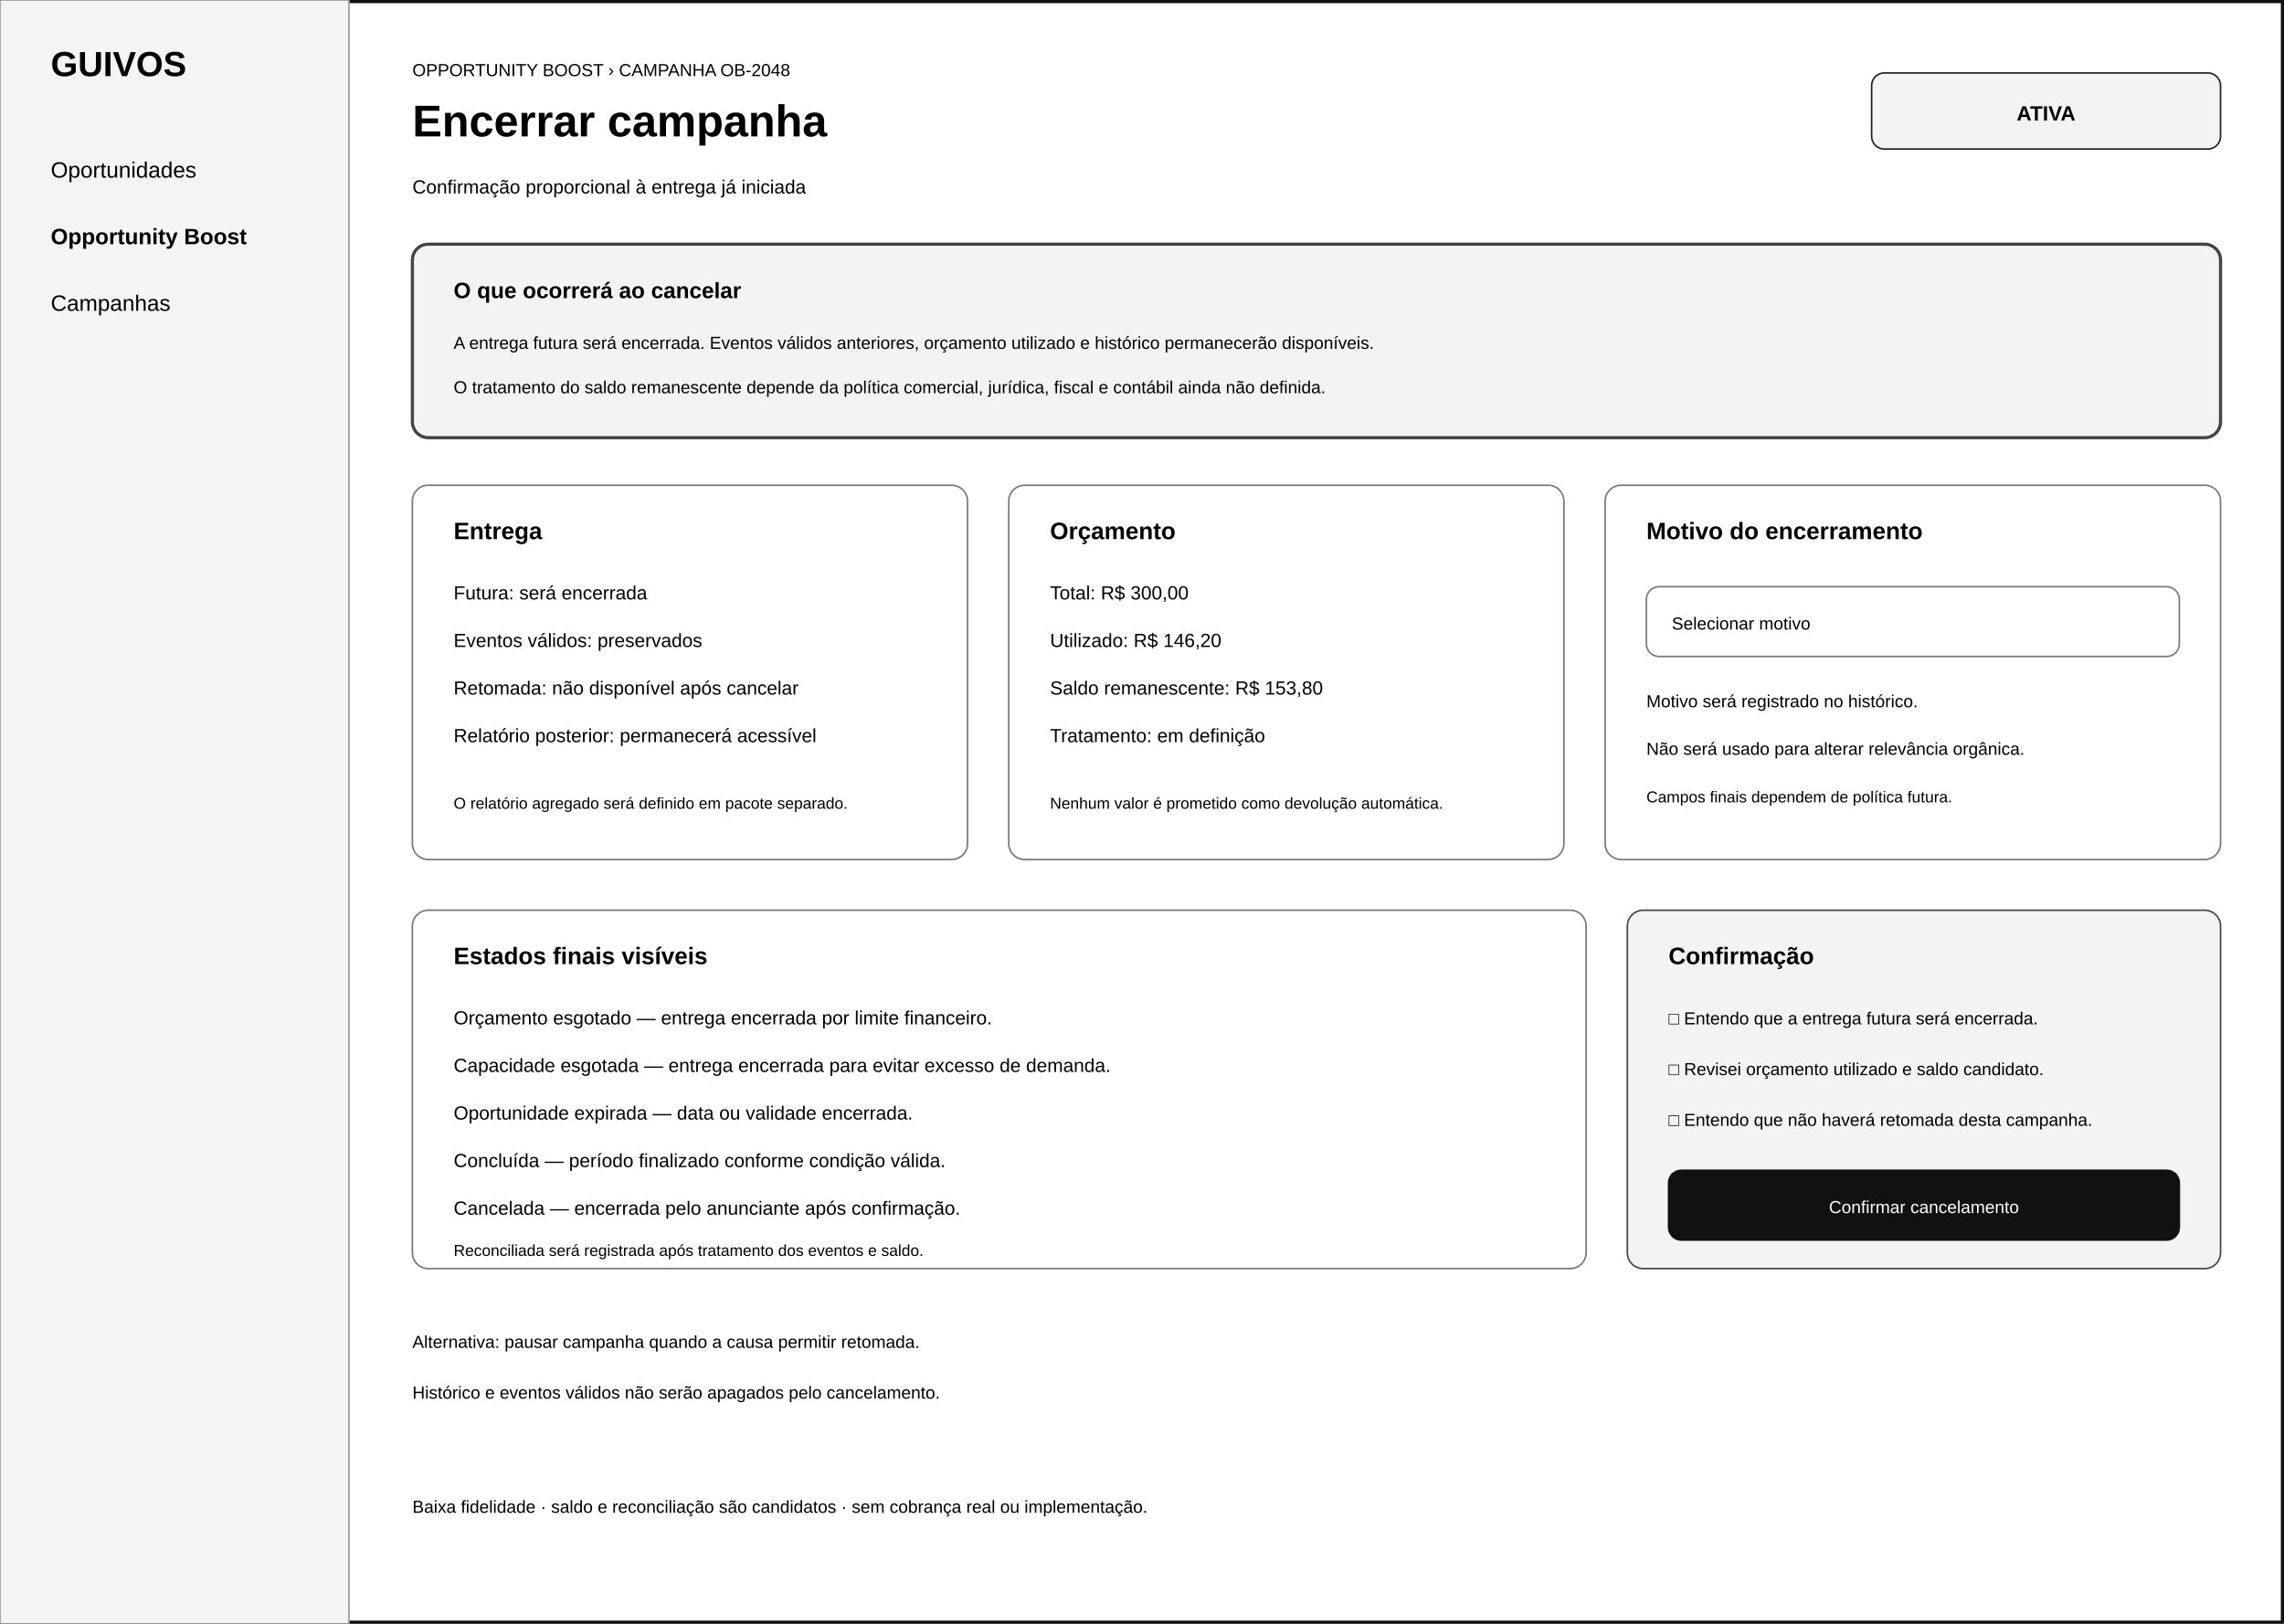
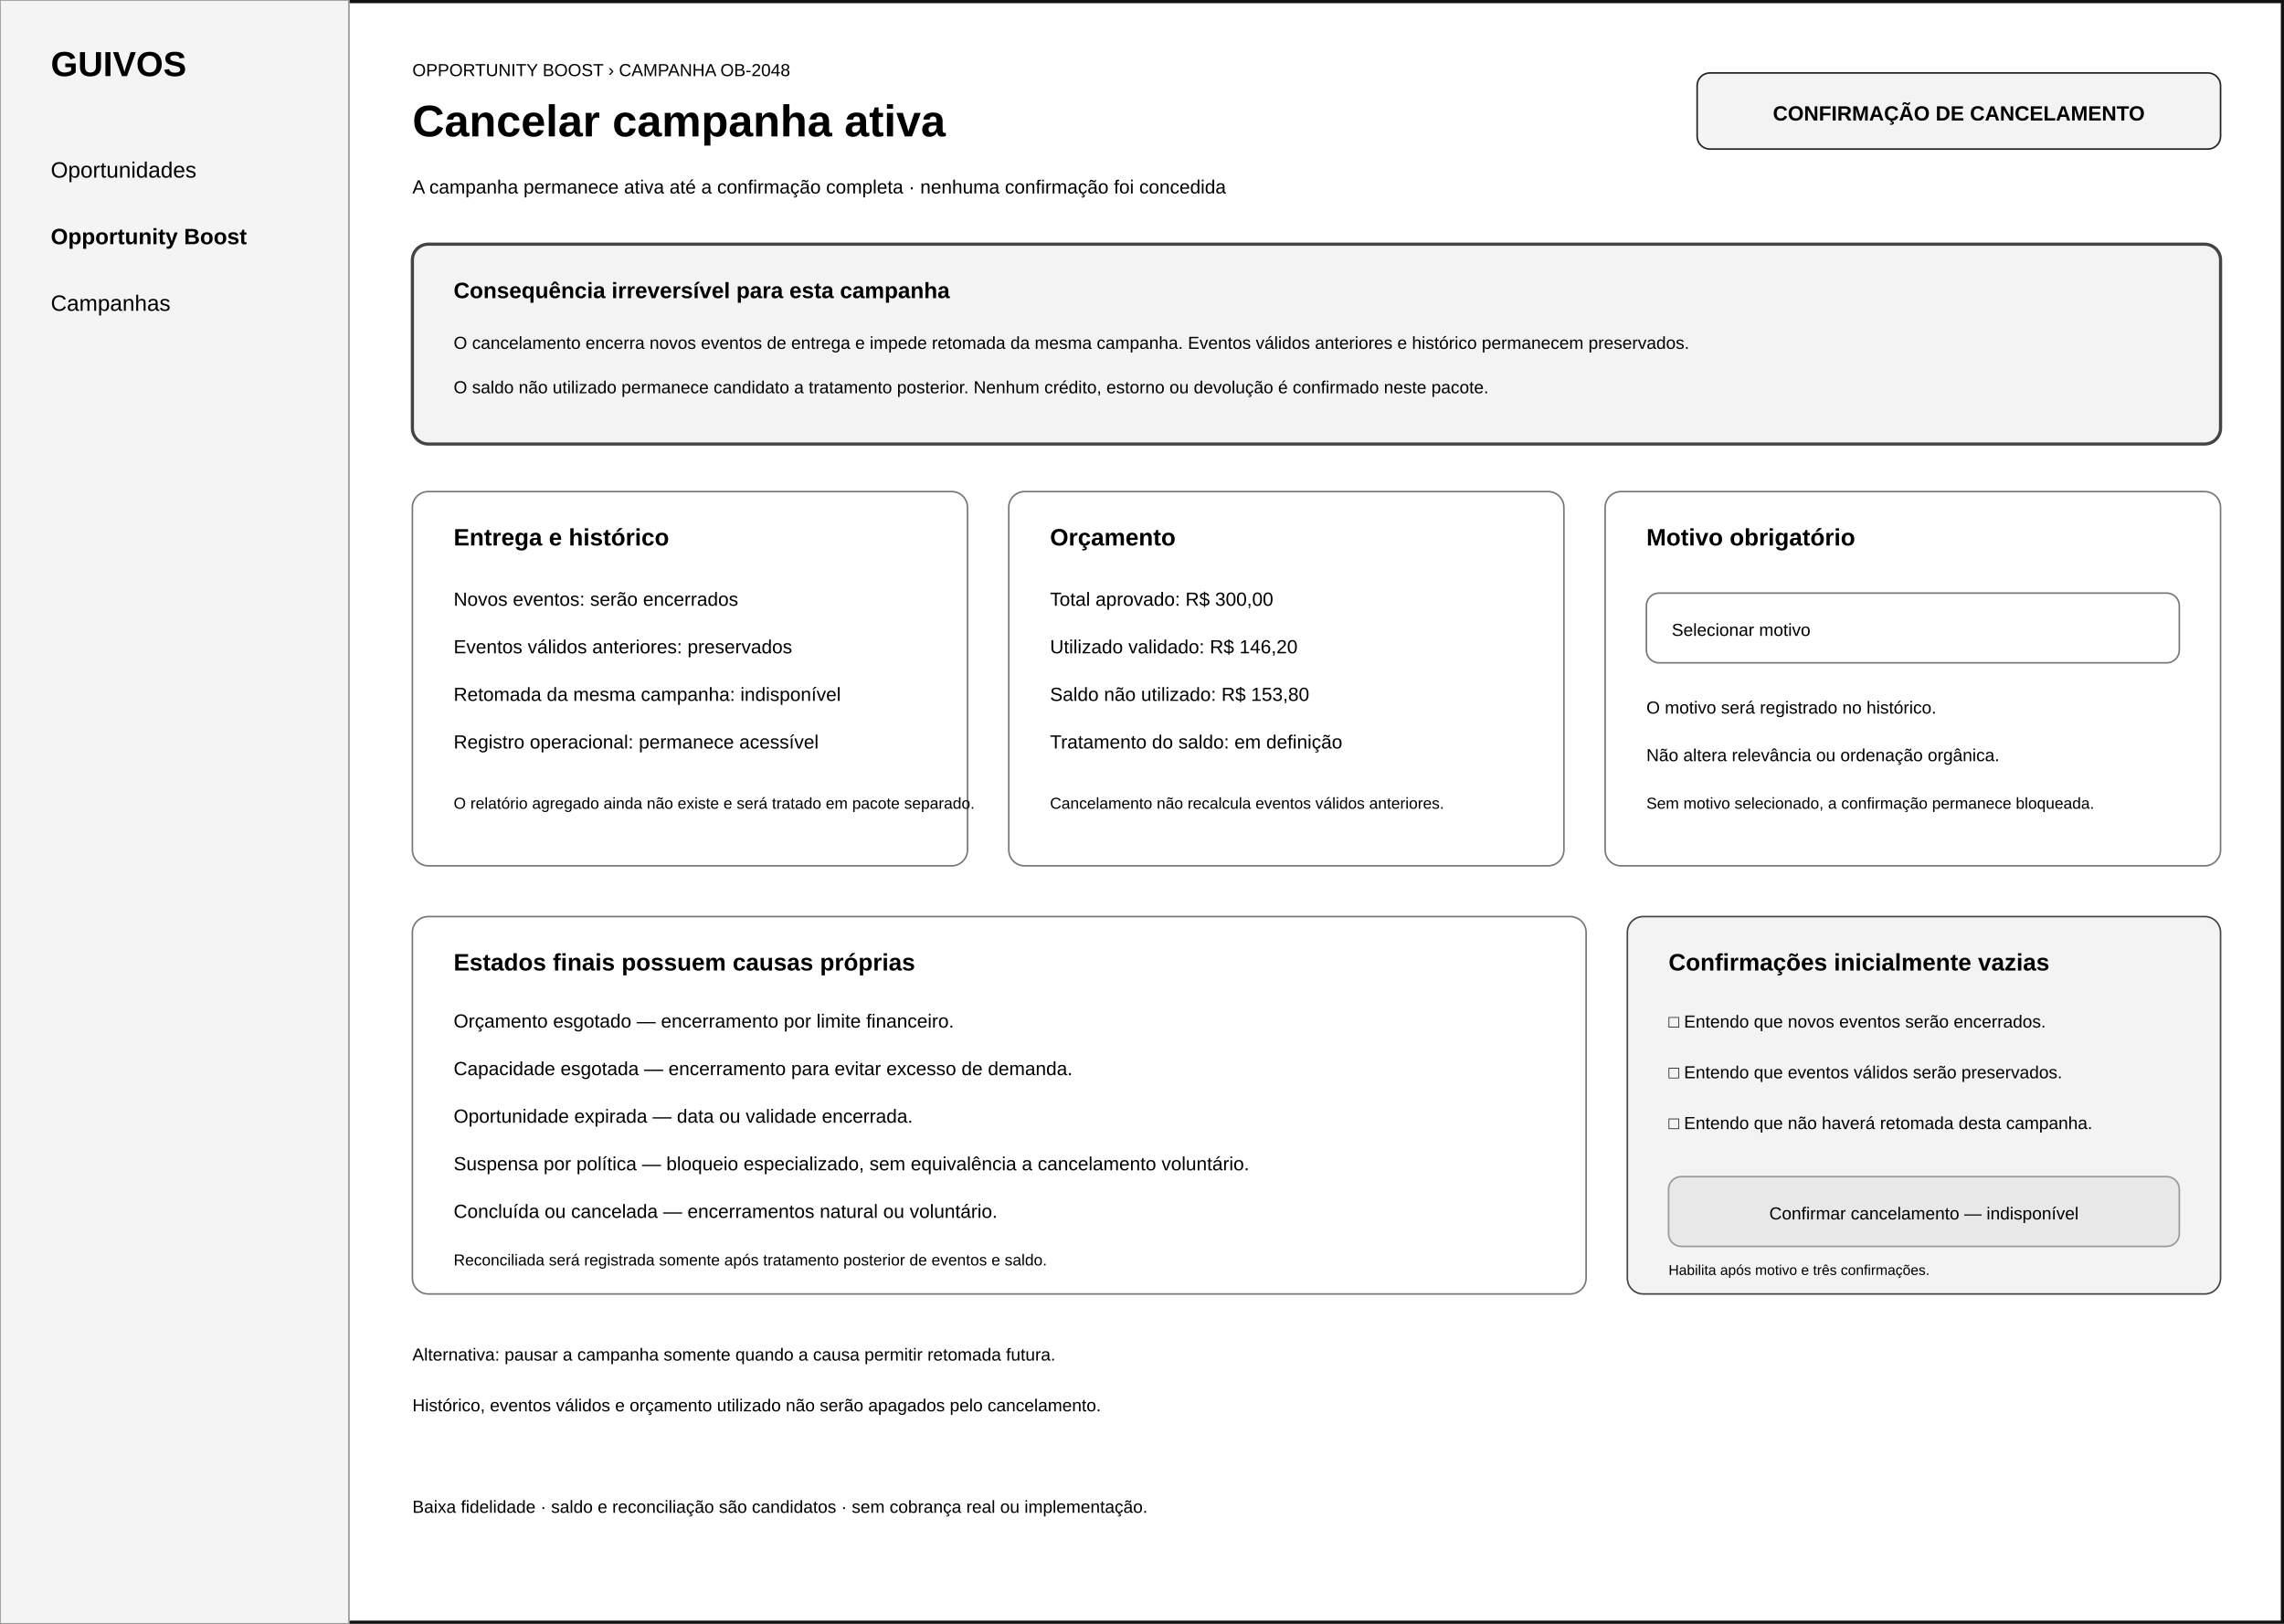
<svg xmlns="http://www.w3.org/2000/svg" width="1440" height="1024" viewBox="0 0 1440 1024" role="img" aria-labelledby="title desc">
  <rect width="1440" height="1024" fill="#ffffff" />
  <rect x="1" y="1" width="1438" height="1022" fill="none" stroke="#111111" stroke-width="2" />
  <rect x="0" y="0" width="220" height="1024" fill="#f4f4f4" stroke="#999999" />
  <text x="32" y="48" font-family="Arial" font-size="22" font-weight="700">GUIVOS</text>
  <text x="32" y="112" font-family="Arial" font-size="14">Oportunidades</text>
  <text x="32" y="154" font-family="Arial" font-size="14" font-weight="700">Opportunity Boost</text>
  <text x="32" y="196" font-family="Arial" font-size="14">Campanhas</text>
  <text x="260" y="48" font-family="Arial" font-size="11">OPPORTUNITY BOOST › CAMPANHA OB-2048</text>
-   <text x="260" y="86" font-family="Arial" font-size="28" font-weight="700">Encerrar campanha</text>
-   <rect x="1180" y="46" width="220" height="48" rx="8" fill="#f3f3f3" stroke="#222222" />
-   <text x="1290" y="76" text-anchor="middle" font-family="Arial" font-size="13" font-weight="700">ATIVA</text>
-   <text x="260" y="122" font-family="Arial" font-size="12">Confirmação proporcional à entrega já iniciada</text>
-   <rect x="260" y="154" width="1140" height="122" rx="10" fill="#f3f3f3" stroke="#444444" stroke-width="2" />
-   <text x="286" y="188" font-family="Arial" font-size="14" font-weight="700">O que ocorrerá ao cancelar</text>
-   <text x="286" y="220" font-family="Arial" font-size="11">A entrega futura será encerrada. Eventos válidos anteriores, orçamento utilizado e histórico permanecerão disponíveis.</text>
-   <text x="286" y="248" font-family="Arial" font-size="11">O tratamento do saldo remanescente depende da política comercial, jurídica, fiscal e contábil ainda não definida.</text>
-   <rect x="260" y="306" width="350" height="236" rx="10" fill="#ffffff" stroke="#777777" />
-   <text x="286" y="340" font-family="Arial" font-size="15" font-weight="700">Entrega</text>
-   <text x="286" y="378" font-family="Arial" font-size="12">Futura: será encerrada</text>
-   <text x="286" y="408" font-family="Arial" font-size="12">Eventos válidos: preservados</text>
-   <text x="286" y="438" font-family="Arial" font-size="12">Retomada: não disponível após cancelar</text>
-   <text x="286" y="468" font-family="Arial" font-size="12">Relatório posterior: permanecerá acessível</text>
-   <text x="286" y="510" font-family="Arial" font-size="10">O relatório agregado será definido em pacote separado.</text>
-   <rect x="636" y="306" width="350" height="236" rx="10" fill="#ffffff" stroke="#777777" />
-   <text x="662" y="340" font-family="Arial" font-size="15" font-weight="700">Orçamento</text>
-   <text x="662" y="378" font-family="Arial" font-size="12">Total: R$ 300,00</text>
-   <text x="662" y="408" font-family="Arial" font-size="12">Utilizado: R$ 146,20</text>
-   <text x="662" y="438" font-family="Arial" font-size="12">Saldo remanescente: R$ 153,80</text>
-   <text x="662" y="468" font-family="Arial" font-size="12">Tratamento: em definição</text>
-   <text x="662" y="510" font-family="Arial" font-size="10">Nenhum valor é prometido como devolução automática.</text>
-   <rect x="1012" y="306" width="388" height="236" rx="10" fill="#ffffff" stroke="#777777" />
-   <text x="1038" y="340" font-family="Arial" font-size="15" font-weight="700">Motivo do encerramento</text>
-   <rect x="1038" y="370" width="336" height="44" rx="8" fill="#ffffff" stroke="#777777" />
-   <text x="1054" y="397" font-family="Arial" font-size="11">Selecionar motivo</text>
-   <text x="1038" y="446" font-family="Arial" font-size="11">Motivo será registrado no histórico.</text>
-   <text x="1038" y="476" font-family="Arial" font-size="11">Não será usado para alterar relevância orgânica.</text>
-   <text x="1038" y="506" font-family="Arial" font-size="10">Campos finais dependem de política futura.</text>
-   <rect x="260" y="574" width="740" height="226" rx="10" fill="#ffffff" stroke="#777777" />
-   <text x="286" y="608" font-family="Arial" font-size="15" font-weight="700">Estados finais visíveis</text>
-   <text x="286" y="646" font-family="Arial" font-size="12">Orçamento esgotado — entrega encerrada por limite financeiro.</text>
-   <text x="286" y="676" font-family="Arial" font-size="12">Capacidade esgotada — entrega encerrada para evitar excesso de demanda.</text>
-   <text x="286" y="706" font-family="Arial" font-size="12">Oportunidade expirada — data ou validade encerrada.</text>
-   <text x="286" y="736" font-family="Arial" font-size="12">Concluída — período finalizado conforme condição válida.</text>
-   <text x="286" y="766" font-family="Arial" font-size="12">Cancelada — encerrada pelo anunciante após confirmação.</text>
-   <text x="286" y="792" font-family="Arial" font-size="10">Reconciliada será registrada após tratamento dos eventos e saldo.</text>
-   <rect x="1026" y="574" width="374" height="226" rx="10" fill="#f3f3f3" stroke="#444444" />
-   <text x="1052" y="608" font-family="Arial" font-size="15" font-weight="700">Confirmação</text>
-   <text x="1052" y="646" font-family="Arial" font-size="11">□ Entendo que a entrega futura será encerrada.</text>
-   <text x="1052" y="678" font-family="Arial" font-size="11">□ Revisei orçamento utilizado e saldo candidato.</text>
-   <text x="1052" y="710" font-family="Arial" font-size="11">□ Entendo que não haverá retomada desta campanha.</text>
-   <rect x="1052" y="738" width="322" height="44" rx="8" fill="#111111" stroke="#111111" />
-   <text x="1213" y="765" text-anchor="middle" font-family="Arial" font-size="11" fill="#ffffff">Confirmar cancelamento</text>
-   <text x="260" y="850" font-family="Arial" font-size="11">Alternativa: pausar campanha quando a causa permitir retomada.</text>
-   <text x="260" y="882" font-family="Arial" font-size="11">Histórico e eventos válidos não serão apagados pelo cancelamento.</text>
+   <text x="260" y="86" font-family="Arial" font-size="28" font-weight="700">Cancelar campanha ativa</text>
+   <rect x="1070" y="46" width="330" height="48" rx="8" fill="#f3f3f3" stroke="#222222" />
+   <text x="1235" y="76" text-anchor="middle" font-family="Arial" font-size="13" font-weight="700">CONFIRMAÇÃO DE CANCELAMENTO</text>
+   <text x="260" y="122" font-family="Arial" font-size="12">A campanha permanece ativa até a confirmação completa · nenhuma confirmação foi concedida</text>
+   <rect x="260" y="154" width="1140" height="126" rx="10" fill="#f3f3f3" stroke="#444444" stroke-width="2" />
+   <text x="286" y="188" font-family="Arial" font-size="14" font-weight="700">Consequência irreversível para esta campanha</text>
+   <text x="286" y="220" font-family="Arial" font-size="11">O cancelamento encerra novos eventos de entrega e impede retomada da mesma campanha. Eventos válidos anteriores e histórico permanecem preservados.</text>
+   <text x="286" y="248" font-family="Arial" font-size="11">O saldo não utilizado permanece candidato a tratamento posterior. Nenhum crédito, estorno ou devolução é confirmado neste pacote.</text>
+   <rect x="260" y="310" width="350" height="236" rx="10" fill="#ffffff" stroke="#777777" />
+   <text x="286" y="344" font-family="Arial" font-size="15" font-weight="700">Entrega e histórico</text>
+   <text x="286" y="382" font-family="Arial" font-size="12">Novos eventos: serão encerrados</text>
+   <text x="286" y="412" font-family="Arial" font-size="12">Eventos válidos anteriores: preservados</text>
+   <text x="286" y="442" font-family="Arial" font-size="12">Retomada da mesma campanha: indisponível</text>
+   <text x="286" y="472" font-family="Arial" font-size="12">Registro operacional: permanece acessível</text>
+   <text x="286" y="510" font-family="Arial" font-size="10">O relatório agregado ainda não existe e será tratado em pacote separado.</text>
+   <rect x="636" y="310" width="350" height="236" rx="10" fill="#ffffff" stroke="#777777" />
+   <text x="662" y="344" font-family="Arial" font-size="15" font-weight="700">Orçamento</text>
+   <text x="662" y="382" font-family="Arial" font-size="12">Total aprovado: R$ 300,00</text>
+   <text x="662" y="412" font-family="Arial" font-size="12">Utilizado validado: R$ 146,20</text>
+   <text x="662" y="442" font-family="Arial" font-size="12">Saldo não utilizado: R$ 153,80</text>
+   <text x="662" y="472" font-family="Arial" font-size="12">Tratamento do saldo: em definição</text>
+   <text x="662" y="510" font-family="Arial" font-size="10">Cancelamento não recalcula eventos válidos anteriores.</text>
+   <rect x="1012" y="310" width="388" height="236" rx="10" fill="#ffffff" stroke="#777777" />
+   <text x="1038" y="344" font-family="Arial" font-size="15" font-weight="700">Motivo obrigatório</text>
+   <rect x="1038" y="374" width="336" height="44" rx="8" fill="#ffffff" stroke="#777777" />
+   <text x="1054" y="401" font-family="Arial" font-size="11">Selecionar motivo</text>
+   <text x="1038" y="450" font-family="Arial" font-size="11">O motivo será registrado no histórico.</text>
+   <text x="1038" y="480" font-family="Arial" font-size="11">Não altera relevância ou ordenação orgânica.</text>
+   <text x="1038" y="510" font-family="Arial" font-size="10">Sem motivo selecionado, a confirmação permanece bloqueada.</text>
+   <rect x="260" y="578" width="740" height="238" rx="10" fill="#ffffff" stroke="#777777" />
+   <text x="286" y="612" font-family="Arial" font-size="15" font-weight="700">Estados finais possuem causas próprias</text>
+   <text x="286" y="648" font-family="Arial" font-size="12">Orçamento esgotado — encerramento por limite financeiro.</text>
+   <text x="286" y="678" font-family="Arial" font-size="12">Capacidade esgotada — encerramento para evitar excesso de demanda.</text>
+   <text x="286" y="708" font-family="Arial" font-size="12">Oportunidade expirada — data ou validade encerrada.</text>
+   <text x="286" y="738" font-family="Arial" font-size="12">Suspensa por política — bloqueio especializado, sem equivalência a cancelamento voluntário.</text>
+   <text x="286" y="768" font-family="Arial" font-size="12">Concluída ou cancelada — encerramentos natural ou voluntário.</text>
+   <text x="286" y="798" font-family="Arial" font-size="10">Reconciliada será registrada somente após tratamento posterior de eventos e saldo.</text>
+   <rect x="1026" y="578" width="374" height="238" rx="10" fill="#f3f3f3" stroke="#444444" />
+   <text x="1052" y="612" font-family="Arial" font-size="15" font-weight="700">Confirmações inicialmente vazias</text>
+   <text x="1052" y="648" font-family="Arial" font-size="11">□ Entendo que novos eventos serão encerrados.</text>
+   <text x="1052" y="680" font-family="Arial" font-size="11">□ Entendo que eventos válidos serão preservados.</text>
+   <text x="1052" y="712" font-family="Arial" font-size="11">□ Entendo que não haverá retomada desta campanha.</text>
+   <rect x="1052" y="742" width="322" height="44" rx="8" fill="#e8e8e8" stroke="#999999" />
+   <text x="1213" y="769" text-anchor="middle" font-family="Arial" font-size="11">Confirmar cancelamento — indisponível</text>
+   <text x="1052" y="804" font-family="Arial" font-size="9">Habilita após motivo e três confirmações.</text>
+   <text x="260" y="858" font-family="Arial" font-size="11">Alternativa: pausar a campanha somente quando a causa permitir retomada futura.</text>
+   <text x="260" y="890" font-family="Arial" font-size="11">Histórico, eventos válidos e orçamento utilizado não serão apagados pelo cancelamento.</text>
  <text x="260" y="954" font-family="Arial" font-size="11">Baixa fidelidade · saldo e reconciliação são candidatos · sem cobrança real ou implementação.</text>
</svg>
